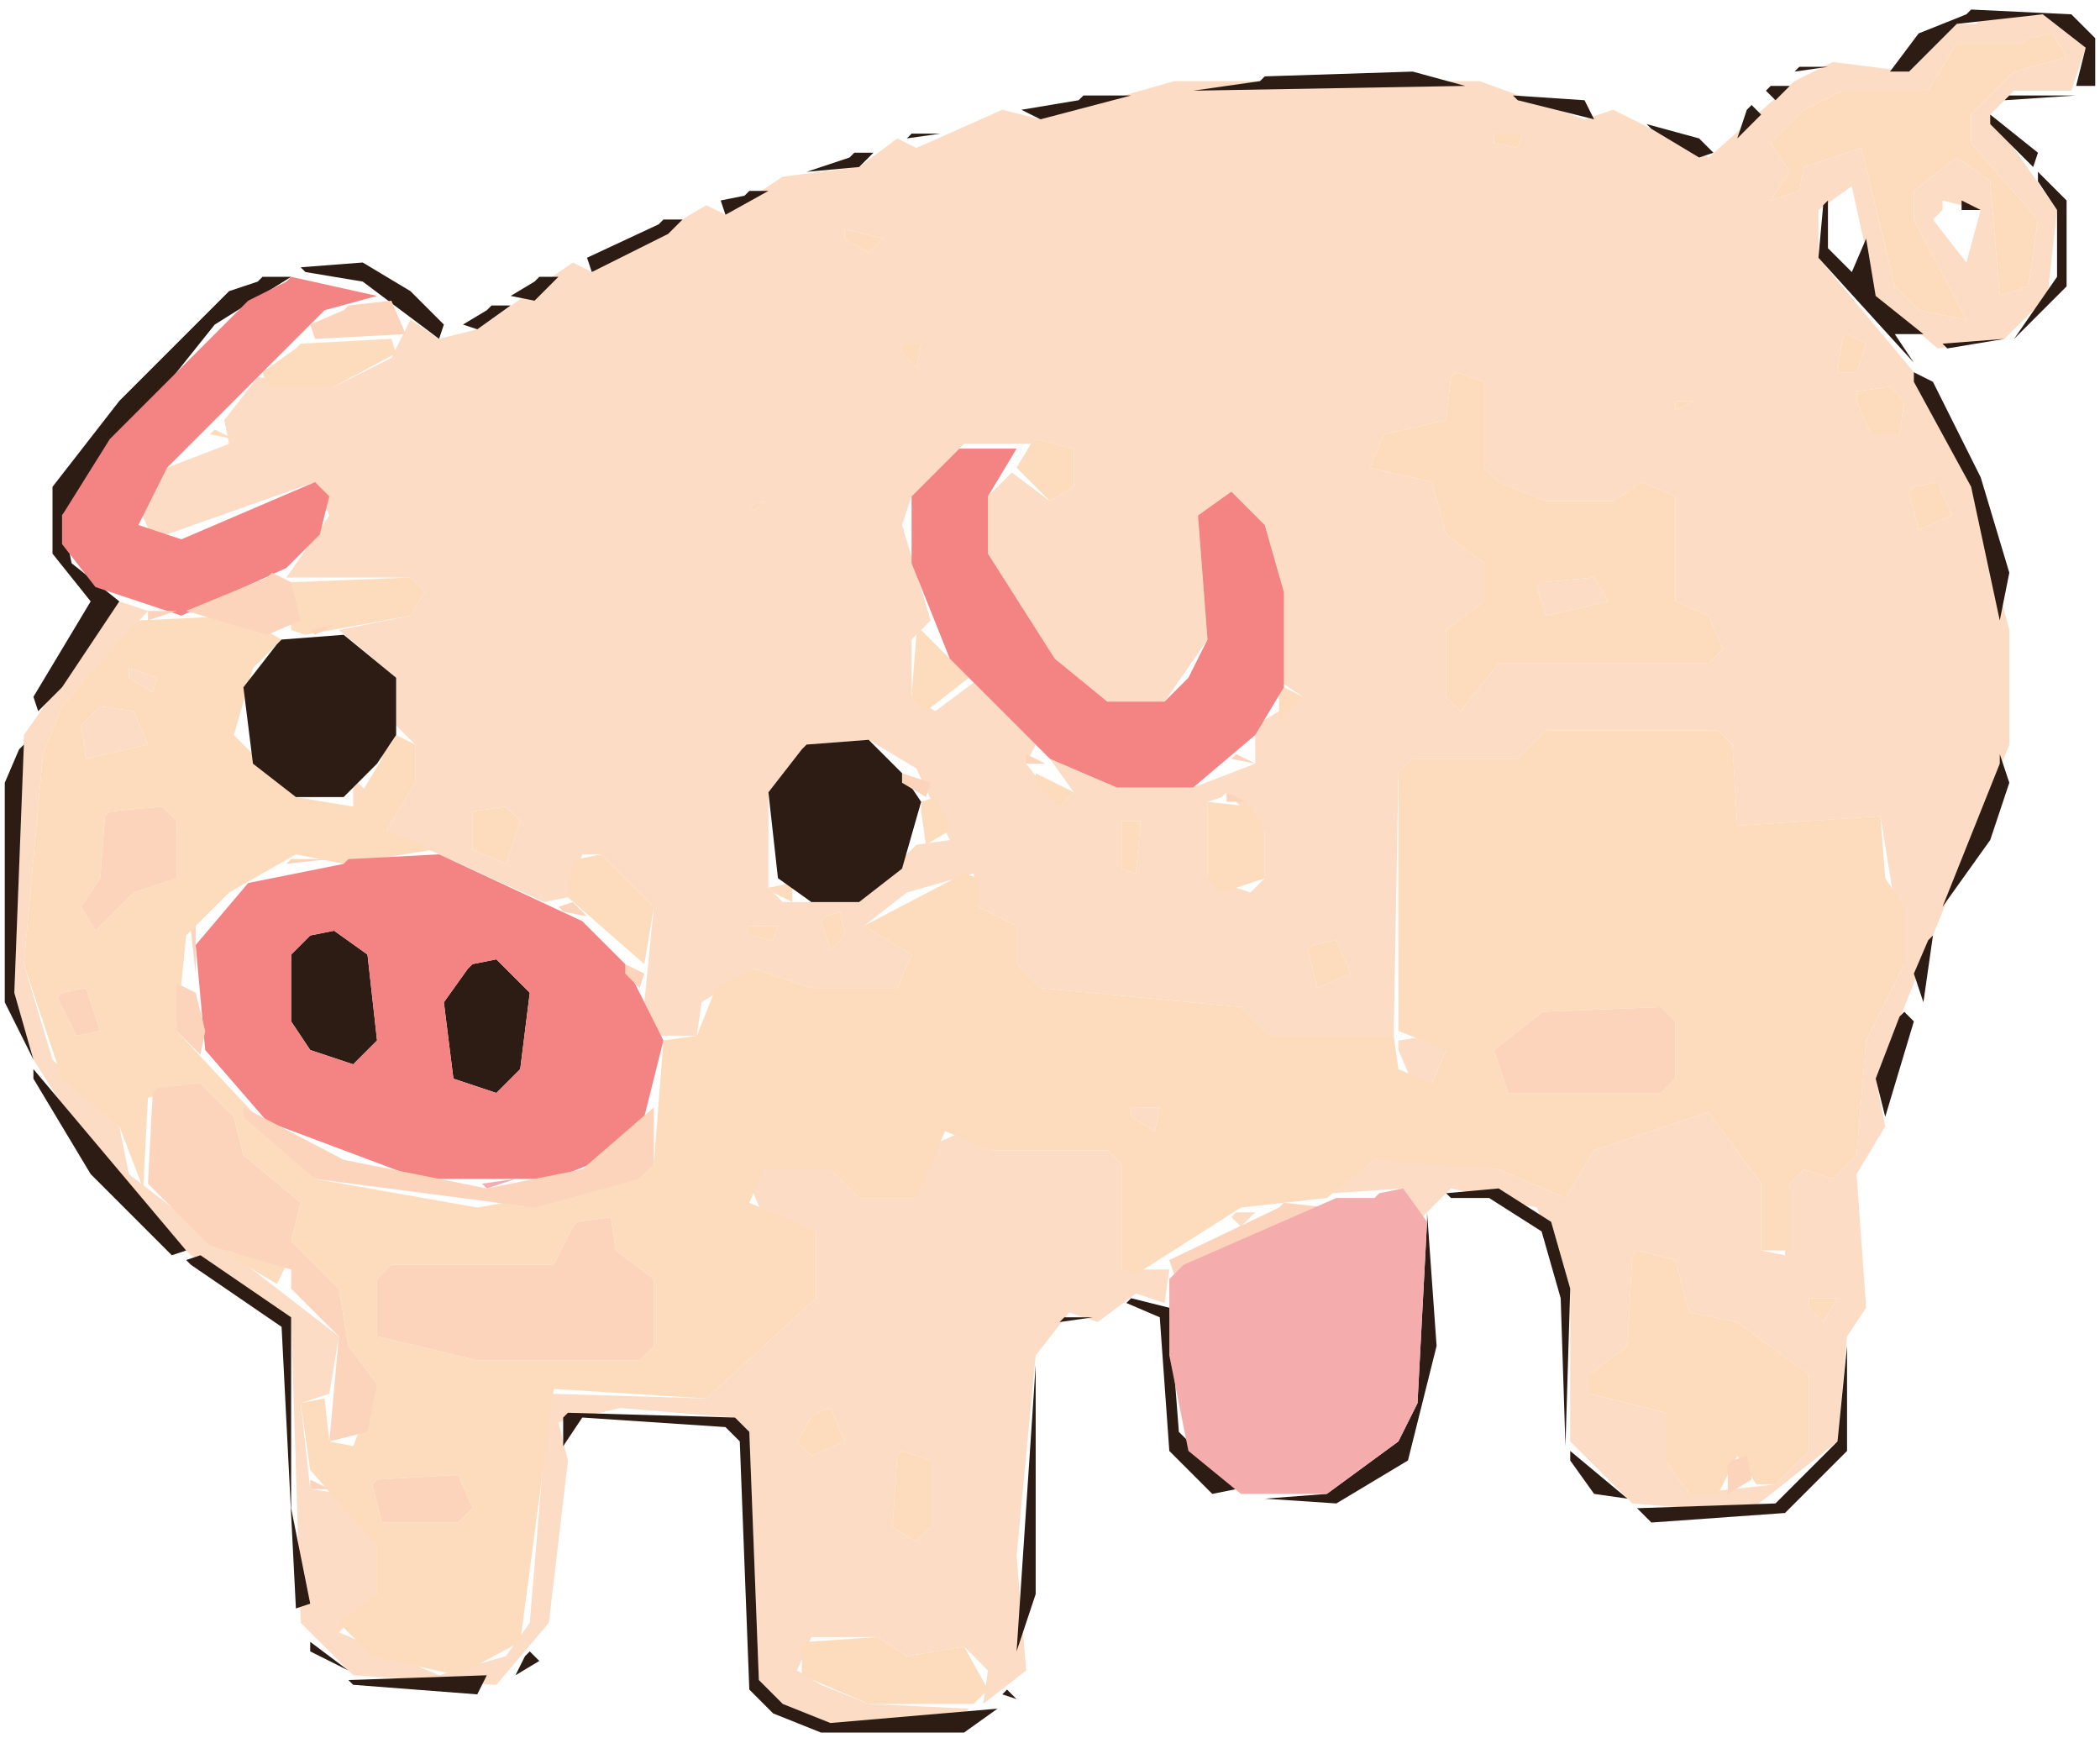
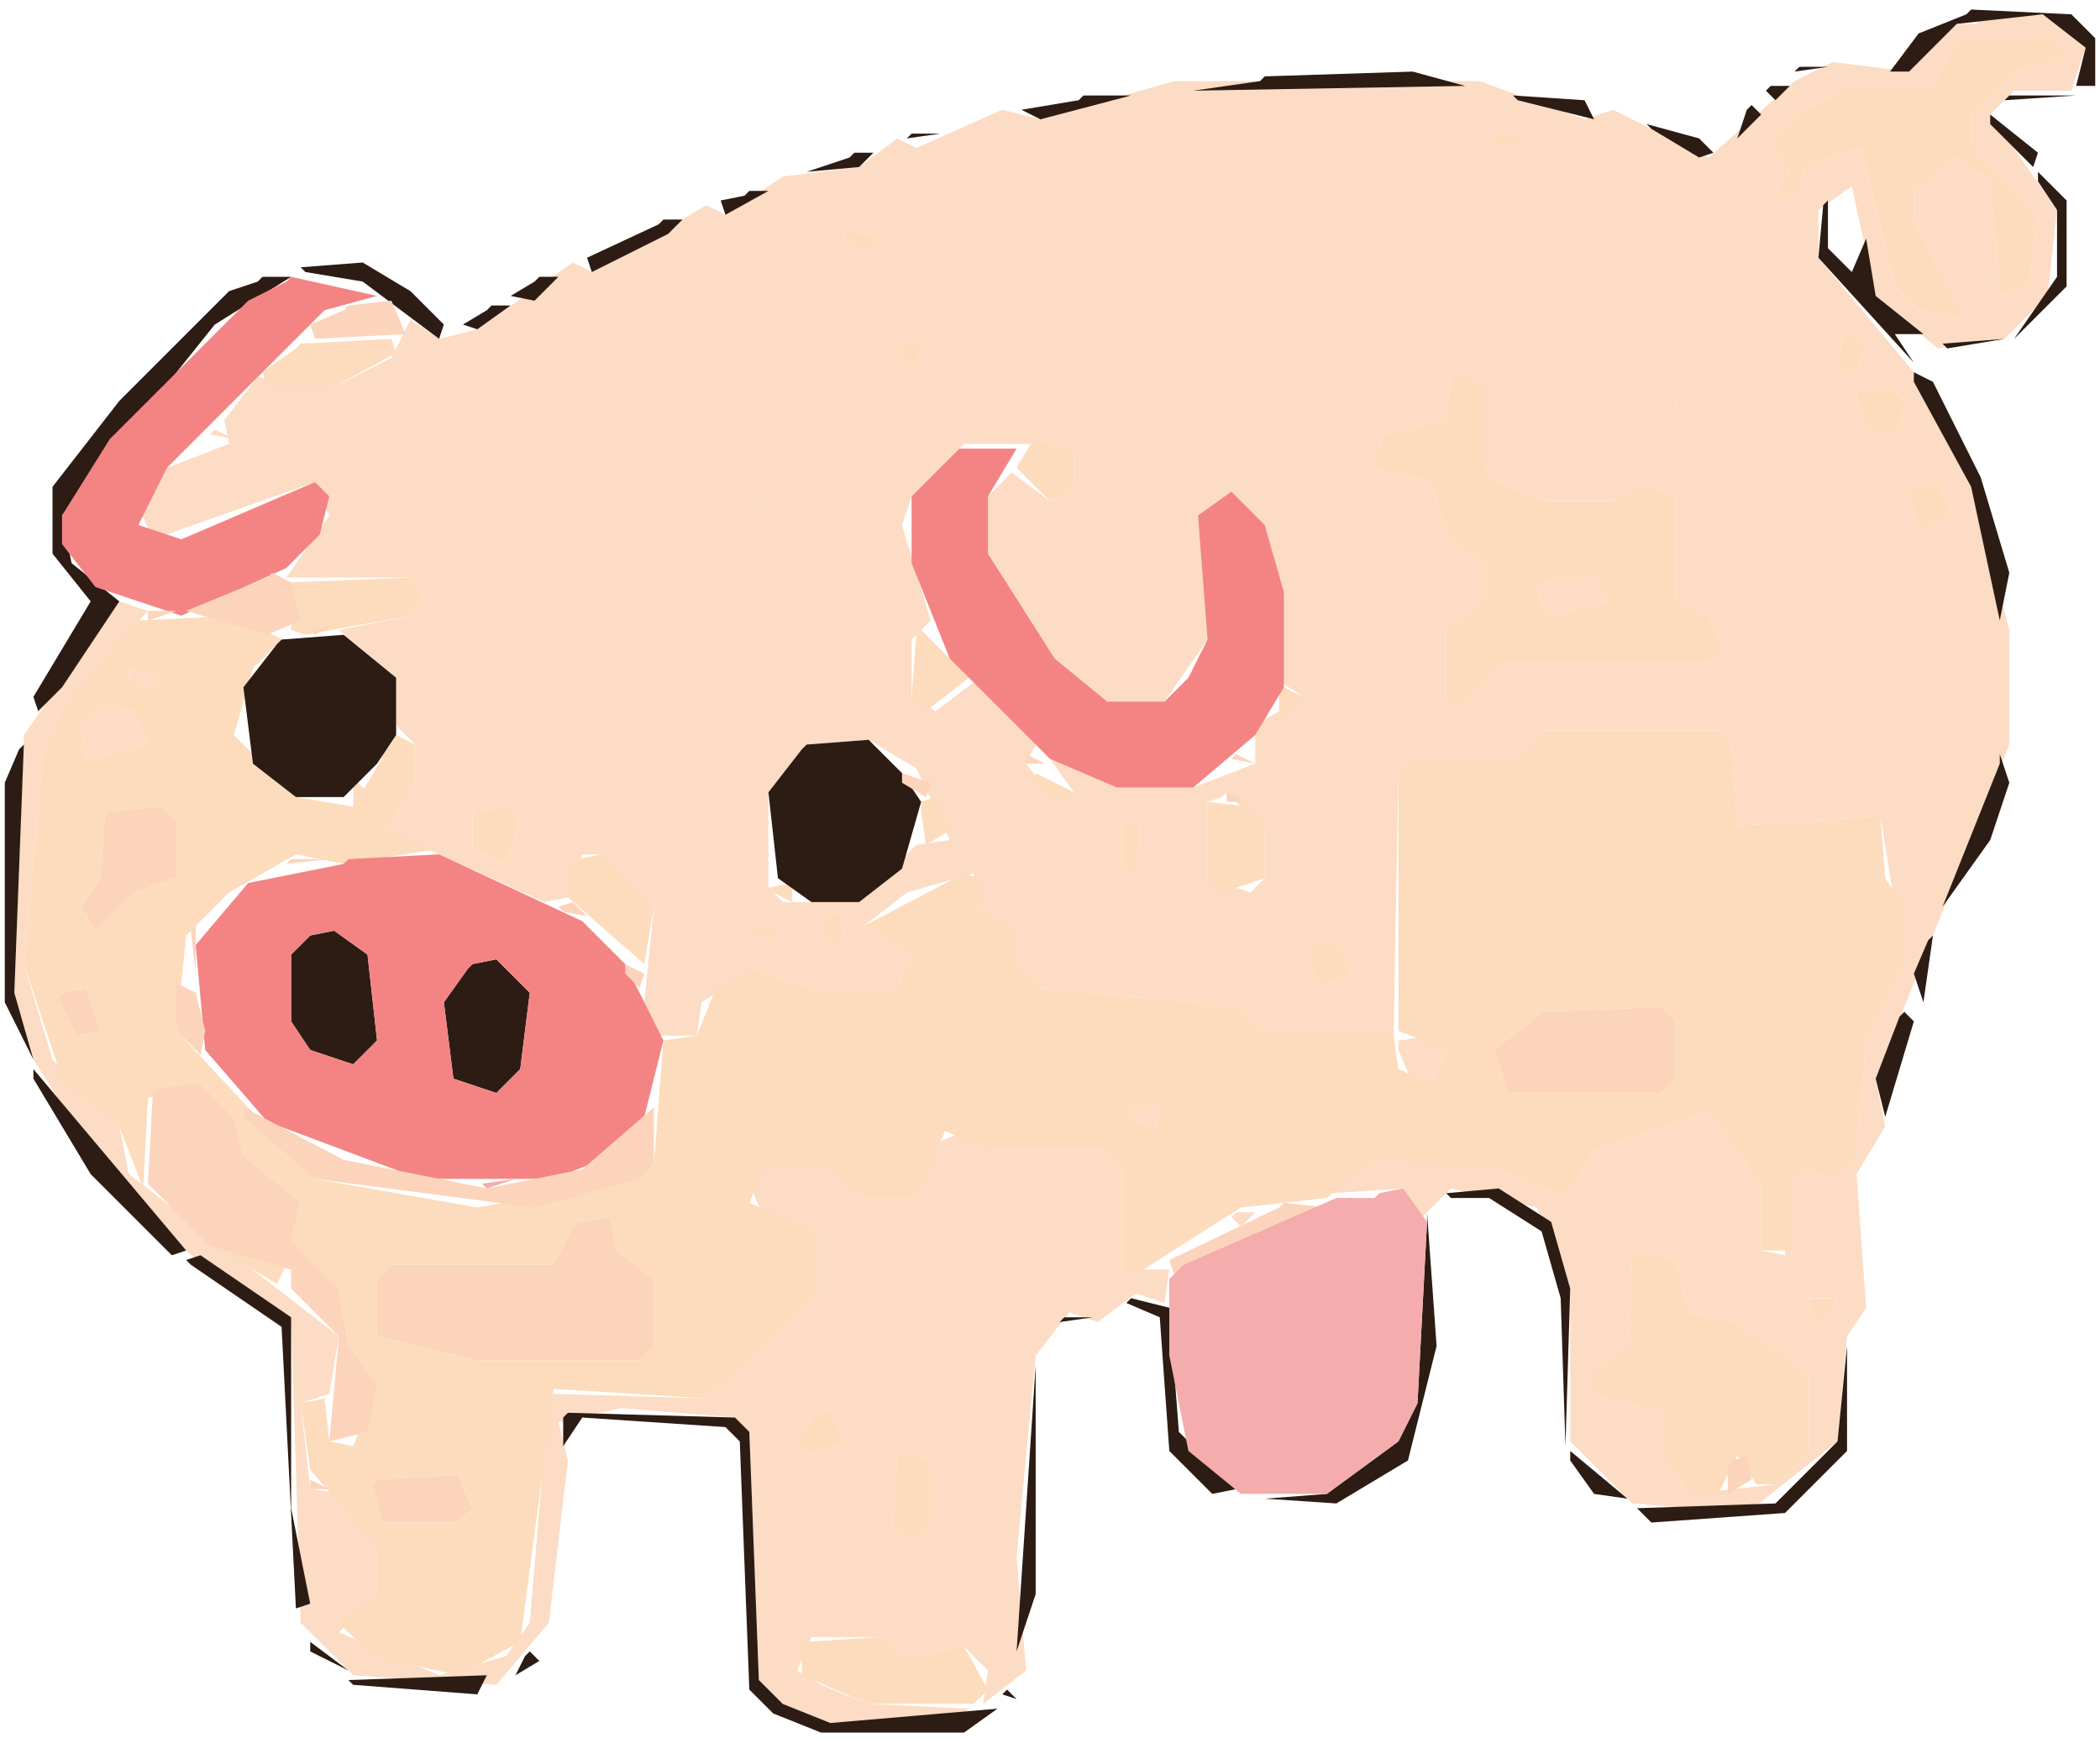
<svg xmlns="http://www.w3.org/2000/svg" viewBox="0 0 220 182" shape-rendering="geometricPrecision">
-   <path fill="rgb(252,220,196)" fill-rule="evenodd" d="M207.5 2.0L214.0 1.5L218.5 5.0L217.0 9.5L211.0 9.5L208.5 12.0L215.5 22.0L214.5 31.0L210.0 35.5L203.0 36.5L196.5 31.0L194.0 19.5L190.5 22.0L190.5 27.0L200.5 39.0L206.5 51.0L210.5 66.0L210.5 78.0L196.5 113.0L197.5 118.0L194.5 123.0L195.5 137.0L193.5 140.0L192.5 151.0L183.0 158.5L171.0 157.5L164.5 151.0L164.5 135.0L161.0 126.5L152.0 124.5L149.0 127.5L147.0 124.5L139.5 125.0L144.0 121.5L148.0 121.5L157.0 122.5L164.0 125.5L167.0 120.5L179.0 116.5L184.5 124.0L184.5 131.0L187.0 131.5L187.5 124.0L189.0 122.5L192.0 123.5L194.5 121.0L195.5 109.0L199.5 101.0L197.0 85.5L182.0 86.5L181.5 78.0L180.0 76.5L162.0 76.5L159.0 79.5L148.0 79.5L146.5 81.0L146.0 108.5L133.0 108.5L130.0 105.5L109.0 103.5L106.5 101.0L106.5 97.0L102.5 95.0L102.0 91.5L95.0 93.5L90.5 97.0L95.5 100.0L94.0 103.5L85.0 103.5L79.0 101.5L73.5 105.0L73.0 108.5L69.0 108.5L67.5 105.0L68.5 95.0L63.0 89.5L61.0 89.5L59.5 94.0L57.0 94.5L40.5 87.0L43.5 82.0L43.5 78.0L41.5 76.0L41.5 71.0L35.5 66.0L43.0 64.5L44.5 62.0L43.0 60.5L30.0 60.5L34.5 54.0L33.0 50.5L16.0 56.5L14.5 53.0L17.5 49.0L24.0 46.5L23.5 44.0L27.0 39.5L35.0 40.5L41.0 37.5L43.0 33.5L46.0 35.5L50.0 34.5L60.0 27.5L62.0 28.5L74.0 21.5L76.0 22.5L82.0 18.5L90.0 17.5L94.0 14.5L96.0 15.5L105.0 11.5L109.0 12.5L123.0 8.5L155.0 8.5L166.0 12.5L169.0 11.5L179.0 16.5L188.0 8.5L192.0 6.5L200.0 7.5L205.0 2.5L207.0 2.5ZM212.5 4.0L215.0 3.5L216.5 6.0L211.0 7.5L206.5 12.0L206.5 15.0L213.5 23.0L212.5 30.0L209.5 31.0L208.5 19.0L205.0 16.5L200.5 20.0L200.5 23.0L206.0 33.5L201.0 32.5L198.5 30.0L195.0 15.5L189.0 17.5L188.5 20.0L185.5 21.0L187.5 18.0L185.5 15.0L189.0 11.5L193.0 9.5L202.0 9.5L205.0 4.5L212.0 4.5ZM156.5 14.0L159.5 14.0L159.0 15.5L156.5 15.0ZM203.5 21.0L207.5 22.0L206.0 27.5L202.5 23.0L203.5 22.0ZM88.5 24.0L92.5 25.0L91.0 26.5L88.5 25.0ZM193.5 35.0L195.5 36.0L194.5 39.0L192.5 39.0L193.0 35.5ZM94.5 36.0L96.5 36.0L96.0 38.5L94.5 37.0ZM152.5 39.0L155.5 40.0L155.5 49.0L157.0 50.5L162.0 52.5L169.0 52.5L172.0 50.5L175.5 52.0L175.5 63.0L179.0 64.5L180.5 68.0L179.0 69.5L157.0 69.5L153.0 74.5L151.5 73.0L151.5 66.0L155.5 63.0L155.5 59.0L151.5 56.0L150.0 50.5L143.5 49.0L145.0 45.5L151.5 44.0L152.0 39.5ZM194.5 41.0L198.0 40.5L199.5 42.0L199.0 45.5L196.0 45.5L194.5 42.0ZM175.5 42.0L177.5 42.0L175.5 43.0ZM108.5 46.0L112.5 47.0L112.5 51.0L110.0 52.5L106.0 49.5L103.5 52.0L103.5 58.0L110.5 69.0L116.0 73.5L122.0 73.5L126.5 67.0L125.5 54.0L129.0 51.5L132.5 55.0L134.5 62.0L133.5 71.0L136.5 73.0L131.5 76.0L131.5 80.0L125.0 82.5L117.0 82.5L110.0 79.5L112.5 83.0L111.0 84.5L107.5 80.0L108.5 78.0L102.0 71.5L98.0 74.5L95.5 73.0L95.5 67.0L97.5 65.0L94.5 55.0L95.5 52.0L101.0 46.5L108.0 46.5ZM200.5 51.0L203.0 50.5L204.5 54.0L201.0 55.5L200.0 51.5ZM78.5 53.0L80.0 52.5L79.0 53.5ZM161.5 61.0L167.0 60.5L168.5 63.0L162.0 64.5L161.0 61.5ZM12.5 63.0L15.5 64.0L6.5 74.0L4.5 79.0L2.5 101.0L5.5 111.0L12.5 118.0L13.5 123.0L35.5 140.0L34.5 146.0L31.5 147.0L32.5 156.0L36.0 156.5L39.5 162.0L39.5 167.0L35.5 171.0L46.0 175.5L53.0 173.5L55.5 170.0L57.5 146.0L74.0 146.5L85.5 136.0L85.5 129.0L80.0 127.5L78.5 124.0L80.0 122.5L87.0 122.5L90.0 125.5L96.0 125.5L97.5 120.0L101.0 118.5L104.0 120.5L116.0 120.5L117.5 122.0L117.5 133.0L122.5 133.0L122.0 136.5L119.0 135.5L115.0 138.5L112.0 137.5L108.5 142.0L106.5 163.0L107.5 175.0L103.0 178.5L103.5 175.0L101.0 172.5L95.0 173.5L92.0 171.5L85.0 171.5L83.5 175.0L86.0 176.5L91.0 178.5L101.5 179.0L100.0 180.5L87.0 180.5L82.0 178.5L79.5 176.0L78.5 150.0L77.0 148.5L65.0 147.5L58.5 149.0L59.5 153.0L57.5 170.0L52.0 176.5L37.0 175.5L31.5 170.0L30.5 138.0L20.0 131.5L10.5 122.0L3.5 111.0L1.5 104.0L2.5 77.0L12.0 63.5ZM13.5 70.0L16.5 71.0L16.0 72.5L13.5 71.0ZM10.5 74.0L14.0 74.5L15.5 78.0L9.0 79.5L8.5 76.0L10.0 74.5ZM40.5 78.0L41.5 79.0L40.0 80.5L40.0 78.5ZM84.5 78.0L91.0 77.5L96.0 80.5L99.5 88.0L96.0 88.5L90.0 94.5L82.0 94.5L80.5 93.0L80.5 83.0L84.0 78.5ZM37.5 82.0L38.5 83.0L37.0 84.5L37.0 82.5ZM128.5 83.0L132.5 87.0L132.5 92.0L131.0 93.5L126.5 92.0L126.5 84.0L128.0 83.5ZM49.5 85.0L53.0 84.5L54.5 86.0L53.0 90.5L49.5 89.0L49.5 86.0ZM117.5 86.0L119.5 86.0L119.0 91.5L117.5 91.0L117.5 87.0ZM86.5 96.0L88.0 95.5L88.5 98.0L87.0 99.5L86.0 96.5ZM78.5 97.0L81.5 97.0L81.0 98.5L78.5 98.0ZM137.5 99.0L140.0 98.5L141.5 102.0L138.0 103.5L137.0 99.5ZM146.5 109.0L150.0 108.5L151.5 110.0L150.0 113.5L148.0 113.5L146.5 110.0ZM118.5 116.0L121.5 116.0L121.0 118.5L118.5 117.0ZM129.5 127.0L131.5 127.0L130.0 128.5L129.0 127.5ZM171.5 131.0L175.5 132.0L177.0 137.5L182.0 138.5L189.5 144.0L189.5 152.0L186.0 155.5L177.0 156.5L174.5 153.0L174.5 148.0L166.5 146.0L166.5 144.0L170.5 141.0L171.0 131.5ZM189.5 136.0L192.5 136.0L191.0 138.5L189.5 137.0ZM85.5 148.0L87.0 147.5L88.5 151.0L85.0 152.5L83.5 151.0L85.0 148.5ZM94.5 152.0L97.5 153.0L97.5 160.0L96.0 161.5L93.5 160.0L94.0 152.5Z" />
+   <path fill="rgb(252,220,196)" fill-rule="evenodd" d="M207.5 2.0L214.0 1.5L218.5 5.0L217.0 9.5L211.0 9.5L208.5 12.0L215.5 22.0L214.5 31.0L210.0 35.5L203.0 36.5L196.5 31.0L194.0 19.5L190.5 22.0L190.5 27.0L200.5 39.0L206.5 51.0L210.5 66.0L210.5 78.0L196.5 113.0L197.5 118.0L194.5 123.0L195.5 137.0L193.5 140.0L192.5 151.0L183.0 158.5L171.0 157.5L164.5 151.0L164.5 135.0L161.0 126.5L152.0 124.5L149.0 127.5L147.0 124.5L139.5 125.0L144.0 121.5L148.0 121.5L157.0 122.5L164.0 125.5L167.0 120.5L179.0 116.5L184.5 124.0L184.5 131.0L187.0 131.5L187.5 124.0L189.0 122.5L192.0 123.5L194.5 121.0L195.5 109.0L199.5 101.0L197.0 85.5L182.0 86.5L181.5 78.0L180.0 76.5L162.0 76.5L159.0 79.5L148.0 79.5L146.5 81.0L146.0 108.5L133.0 108.5L130.0 105.5L109.0 103.5L106.5 101.0L106.5 97.0L102.5 95.0L102.0 91.5L95.0 93.5L90.5 97.0L95.5 100.0L94.0 103.5L85.0 103.5L79.0 101.5L73.5 105.0L73.0 108.5L69.0 108.5L67.5 105.0L68.5 95.0L63.0 89.5L61.0 89.5L59.5 94.0L57.0 94.5L40.5 87.0L43.5 82.0L43.5 78.0L41.5 76.0L41.5 71.0L35.5 66.0L43.0 64.5L44.5 62.0L43.0 60.5L30.0 60.5L34.5 54.0L33.0 50.5L16.0 56.5L14.5 53.0L17.5 49.0L24.0 46.5L23.5 44.0L27.0 39.5L35.0 40.5L41.0 37.5L43.0 33.5L46.0 35.5L50.0 34.5L60.0 27.5L62.0 28.5L74.0 21.5L76.0 22.5L82.0 18.5L90.0 17.5L94.0 14.5L96.0 15.5L105.0 11.5L109.0 12.5L123.0 8.5L155.0 8.5L166.0 12.5L169.0 11.5L179.0 16.5L188.0 8.5L192.0 6.5L200.0 7.5L205.0 2.5L207.0 2.5ZM212.5 4.0L215.0 3.5L216.5 6.0L211.0 7.5L206.5 12.0L206.5 15.0L213.5 23.0L212.5 30.0L209.5 31.0L208.5 19.0L205.0 16.5L200.5 20.0L200.5 23.0L206.0 33.5L201.0 32.5L198.5 30.0L195.0 15.5L189.0 17.5L188.5 20.0L185.5 21.0L187.5 18.0L185.5 15.0L189.0 11.5L193.0 9.5L202.0 9.5L205.0 4.5L212.0 4.5ZM156.5 14.0L159.5 14.0L159.0 15.5L156.5 15.0ZM88.5 24.0L92.5 25.0L91.0 26.5L88.5 25.0ZM193.5 35.0L195.5 36.0L194.5 39.0L192.5 39.0L193.0 35.5ZM94.5 36.0L96.5 36.0L96.0 38.5L94.5 37.0ZM152.5 39.0L155.5 40.0L155.5 49.0L157.0 50.5L162.0 52.5L169.0 52.5L172.0 50.5L175.5 52.0L175.5 63.0L179.0 64.5L180.5 68.0L179.0 69.5L157.0 69.5L153.0 74.5L151.5 73.0L151.5 66.0L155.5 63.0L155.5 59.0L151.5 56.0L150.0 50.5L143.5 49.0L145.0 45.5L151.5 44.0L152.0 39.5ZM194.5 41.0L198.0 40.5L199.5 42.0L199.0 45.5L196.0 45.5L194.5 42.0ZM175.5 42.0L177.5 42.0L175.5 43.0ZM108.5 46.0L112.5 47.0L112.5 51.0L110.0 52.5L106.0 49.5L103.5 52.0L103.5 58.0L110.5 69.0L116.0 73.5L122.0 73.5L126.5 67.0L125.5 54.0L129.0 51.5L132.5 55.0L134.5 62.0L133.5 71.0L136.5 73.0L131.5 76.0L131.5 80.0L125.0 82.5L117.0 82.5L110.0 79.5L112.5 83.0L111.0 84.5L107.5 80.0L108.5 78.0L102.0 71.5L98.0 74.5L95.5 73.0L95.5 67.0L97.5 65.0L94.5 55.0L95.5 52.0L101.0 46.5L108.0 46.5ZM200.5 51.0L203.0 50.5L204.5 54.0L201.0 55.5L200.0 51.5ZM78.5 53.0L80.0 52.5L79.0 53.5ZM161.5 61.0L167.0 60.5L168.5 63.0L162.0 64.5L161.0 61.5ZM12.5 63.0L15.5 64.0L6.5 74.0L4.5 79.0L2.5 101.0L5.5 111.0L12.5 118.0L13.5 123.0L35.5 140.0L34.5 146.0L31.5 147.0L32.5 156.0L36.0 156.5L39.5 162.0L39.5 167.0L35.5 171.0L46.0 175.5L53.0 173.5L55.5 170.0L57.5 146.0L74.0 146.5L85.5 136.0L85.5 129.0L80.0 127.5L78.5 124.0L80.0 122.5L87.0 122.5L90.0 125.5L96.0 125.5L97.5 120.0L101.0 118.5L104.0 120.5L116.0 120.5L117.5 122.0L117.5 133.0L122.5 133.0L122.0 136.5L119.0 135.5L115.0 138.5L112.0 137.5L108.5 142.0L106.5 163.0L107.5 175.0L103.0 178.5L103.5 175.0L101.0 172.5L95.0 173.5L92.0 171.5L85.0 171.5L83.5 175.0L86.0 176.5L91.0 178.5L101.5 179.0L100.0 180.5L87.0 180.5L82.0 178.5L79.5 176.0L78.5 150.0L77.0 148.5L65.0 147.5L58.5 149.0L59.5 153.0L57.5 170.0L52.0 176.5L37.0 175.5L31.5 170.0L30.5 138.0L20.0 131.5L10.5 122.0L3.5 111.0L1.5 104.0L2.5 77.0L12.0 63.5ZM13.5 70.0L16.5 71.0L16.0 72.5L13.5 71.0ZM10.5 74.0L14.0 74.5L15.5 78.0L9.0 79.5L8.5 76.0L10.0 74.5ZM40.5 78.0L41.5 79.0L40.0 80.5L40.0 78.5ZM84.5 78.0L91.0 77.5L96.0 80.5L99.5 88.0L96.0 88.5L90.0 94.5L82.0 94.5L80.5 93.0L80.5 83.0L84.0 78.5ZM37.5 82.0L38.5 83.0L37.0 84.5L37.0 82.5ZM128.5 83.0L132.5 87.0L132.5 92.0L131.0 93.5L126.5 92.0L126.5 84.0L128.0 83.5ZM49.5 85.0L53.0 84.5L54.5 86.0L53.0 90.5L49.5 89.0L49.5 86.0ZM117.5 86.0L119.5 86.0L119.0 91.5L117.5 91.0L117.5 87.0ZM86.5 96.0L88.0 95.5L88.5 98.0L87.0 99.5L86.0 96.5ZM78.5 97.0L81.5 97.0L81.0 98.5L78.5 98.0ZM137.5 99.0L140.0 98.5L141.5 102.0L138.0 103.5L137.0 99.5ZM146.5 109.0L150.0 108.5L151.5 110.0L150.0 113.5L148.0 113.5L146.5 110.0ZM118.5 116.0L121.5 116.0L121.0 118.5L118.5 117.0ZM129.5 127.0L131.5 127.0L130.0 128.5L129.0 127.5ZM171.5 131.0L175.5 132.0L177.0 137.5L182.0 138.5L189.5 144.0L189.5 152.0L186.0 155.5L177.0 156.5L174.5 153.0L174.5 148.0L166.5 146.0L166.5 144.0L170.5 141.0L171.0 131.5ZM189.5 136.0L192.5 136.0L191.0 138.5L189.5 137.0ZM85.5 148.0L87.0 147.5L88.5 151.0L85.0 152.5L83.5 151.0L85.0 148.5ZM94.5 152.0L97.5 153.0L97.5 160.0L96.0 161.5L93.5 160.0L94.0 152.5Z" />
  <path fill="rgb(252,220,188)" fill-rule="evenodd" d="M212.5 4.0L215.0 3.5L216.5 6.0L211.0 7.5L206.5 12.0L206.5 15.0L213.5 23.0L212.5 30.0L209.5 31.0L208.5 19.0L205.0 16.5L200.5 20.0L200.5 23.0L206.0 33.5L201.0 32.5L198.5 30.0L195.0 15.5L189.0 17.5L188.5 20.0L185.5 21.0L187.5 18.0L185.5 15.0L189.0 11.5L193.0 9.5L202.0 9.5L205.0 4.5L212.0 4.5ZM156.5 14.0L159.5 14.0L159.0 15.5L156.5 15.0ZM88.5 24.0L92.5 25.0L91.0 26.5L88.5 25.0ZM193.5 35.0L195.5 36.0L194.5 39.0L192.5 39.0L193.0 35.5ZM31.5 36.0L41.0 35.5L41.5 37.0L35.0 40.5L28.0 40.5L27.5 39.0L31.0 36.5ZM94.5 36.0L96.5 36.0L96.0 38.5L94.5 37.0ZM152.5 39.0L155.5 40.0L155.5 49.0L157.0 50.5L162.0 52.5L169.0 52.5L172.0 50.5L175.5 52.0L175.5 63.0L179.0 64.5L180.5 68.0L179.0 69.5L157.0 69.5L153.0 74.5L151.5 73.0L151.5 66.0L155.5 63.0L155.5 59.0L151.5 56.0L150.0 50.5L143.5 49.0L145.0 45.5L151.5 44.0L152.0 39.5ZM194.5 41.0L198.0 40.5L199.5 42.0L199.0 45.5L196.0 45.5L194.5 42.0ZM175.5 42.0L177.5 42.0L175.5 43.0ZM22.5 45.0L24.5 46.0L22.0 45.5ZM108.5 46.0L112.5 47.0L112.5 51.0L110.0 52.5L106.5 49.0L108.0 46.5ZM200.5 51.0L203.0 50.5L204.5 54.0L201.0 55.5L200.0 51.5ZM78.5 53.0L80.0 52.5L79.0 53.5ZM30.5 61.0L43.0 60.5L44.5 62.0L43.0 64.5L32.0 66.5L30.5 66.0L30.5 62.0ZM161.5 61.0L167.0 60.5L168.5 63.0L162.0 64.5L161.0 61.5ZM14.5 65.0L25.0 64.5L29.5 67.0L26.5 70.0L24.5 77.0L31.0 83.5L37.0 84.5L41.5 77.0L43.5 78.0L43.5 82.0L40.5 87.0L45.5 89.0L36.0 90.5L31.0 89.5L24.0 93.5L19.5 98.0L18.5 108.0L33.0 123.5L50.0 126.5L67.0 123.5L68.5 122.0L69.5 109.0L73.0 108.5L75.0 103.5L79.0 101.5L85.0 103.5L94.0 103.5L95.5 100.0L90.5 97.0L101.0 91.5L102.5 92.0L102.5 95.0L106.5 97.0L106.5 101.0L109.0 103.5L130.0 105.5L133.0 108.5L146.0 108.5L146.5 112.0L150.0 113.5L151.5 110.0L146.5 108.0L146.5 81.0L148.0 79.5L159.0 79.5L162.0 76.5L180.0 76.5L181.5 78.0L182.0 86.5L197.0 85.5L197.5 92.0L199.5 95.0L199.5 101.0L195.5 109.0L194.5 121.0L192.0 123.5L189.0 122.5L187.5 124.0L187.5 131.0L184.5 131.0L184.5 124.0L179.0 116.5L167.0 120.5L164.0 125.5L157.0 122.5L144.0 121.5L139.0 125.5L130.0 126.5L119.0 133.5L117.5 133.0L117.5 122.0L116.0 120.5L104.0 120.5L99.0 118.5L96.0 125.5L90.0 125.5L87.0 122.5L80.0 122.5L78.5 126.0L85.5 129.0L85.5 136.0L74.0 146.5L58.0 145.5L54.5 172.0L48.0 175.5L39.0 173.5L35.5 170.0L39.5 167.0L39.5 162.0L32.5 154.0L31.5 147.0L34.0 146.5L34.5 151.0L37.0 151.5L39.5 145.0L36.5 141.0L35.5 135.0L30.5 130.0L31.5 126.0L25.5 121.0L24.5 117.0L21.0 113.5L15.5 115.0L15.0 124.5L12.5 118.0L6.5 113.0L2.5 101.0L4.5 79.0L6.5 74.0L14.0 65.5ZM96.5 66.0L101.5 71.0L97.0 74.5L95.5 73.0L96.0 66.5ZM13.5 70.0L16.5 71.0L16.0 72.5L13.5 71.0ZM134.5 72.0L136.5 73.0L134.0 75.5L134.0 72.5ZM10.5 74.0L14.0 74.5L15.5 78.0L9.0 79.5L8.5 76.0L10.0 74.5ZM108.5 81.0L112.5 83.0L111.0 84.5L108.5 82.0ZM96.5 84.0L98.0 83.5L99.5 87.0L97.0 88.5L96.5 85.0ZM126.5 84.0L131.0 84.5L132.5 87.0L132.5 92.0L128.0 93.5L126.5 92.0L126.5 85.0ZM11.5 85.0L17.0 84.5L18.5 86.0L18.5 92.0L14.0 93.5L10.0 97.5L8.5 95.0L10.5 92.0L11.0 85.5ZM49.5 85.0L53.0 84.5L54.5 86.0L53.0 90.5L49.5 89.0L49.5 86.0ZM117.5 86.0L119.5 86.0L119.0 91.5L117.5 91.0L117.5 87.0ZM60.5 90.0L63.0 89.5L68.5 95.0L67.5 101.0L59.5 94.0L60.0 90.5ZM80.5 93.0L83.0 92.5L83.0 94.5L81.0 93.5ZM86.5 96.0L88.0 95.5L88.5 98.0L87.0 99.5L86.0 96.5ZM78.5 97.0L81.5 97.0L81.0 98.5L78.5 98.0ZM137.5 99.0L140.0 98.5L141.5 102.0L138.0 103.5L137.0 99.5ZM6.5 104.0L9.0 103.5L10.5 108.0L8.0 108.5L6.0 104.5ZM161.5 106.0L174.0 105.5L175.5 107.0L175.5 113.0L174.0 114.5L158.0 114.5L156.5 110.0L161.0 106.5ZM118.5 116.0L121.5 116.0L121.0 118.5L118.5 117.0ZM60.5 128.0L64.0 127.5L64.5 131.0L68.5 134.0L68.5 141.0L67.0 142.5L50.0 142.5L39.5 140.0L39.5 134.0L41.0 132.5L58.0 132.5L60.0 128.5ZM23.5 131.0L30.0 132.5L29.0 134.5L24.0 131.5ZM171.5 131.0L175.5 132.0L177.0 137.5L182.0 138.5L189.5 144.0L189.5 152.0L186.0 155.5L184.0 155.5L182.0 152.5L180.0 156.5L177.0 156.5L174.5 153.0L174.5 148.0L166.5 146.0L166.5 144.0L170.5 141.0L171.0 131.5ZM189.5 136.0L192.5 136.0L191.0 138.5L189.5 137.0ZM85.5 148.0L87.0 147.5L88.5 151.0L85.0 152.5L83.5 151.0L85.0 148.5ZM94.5 152.0L97.5 153.0L97.5 160.0L96.0 161.5L93.5 160.0L94.0 152.5ZM39.5 155.0L48.0 154.5L49.5 158.0L48.0 159.5L40.0 159.5L39.0 155.5ZM84.5 172.0L92.0 171.5L95.0 173.5L101.0 172.5L103.5 177.0L102.0 178.5L91.0 178.5L84.0 175.5L84.0 172.5Z" />
-   <path fill="rgb(44,28,20)" fill-rule="evenodd" d="M206.5 1.0L217.0 1.5L219.5 4.0L219.5 9.0L217.5 9.0L218.5 5.0L214.0 1.5L205.0 2.5L200.0 7.5L198.0 7.5L201.0 3.5L206.0 1.5ZM188.5 7.0L191.5 7.0L188.0 7.5ZM132.5 8.0L148.0 7.5L153.5 9.0L125.0 9.5L132.0 8.5ZM185.5 9.0L187.5 9.0L186.0 10.5L185.0 9.5ZM113.5 10.0L118.5 10.0L109.0 12.5L107.0 11.5L113.0 10.5ZM158.5 10.0L166.0 10.5L167.0 12.5L159.0 10.5ZM210.5 10.0L217.5 10.0L210.0 10.5ZM183.5 11.0L184.5 12.0L182.0 14.5L183.0 11.5ZM208.5 12.0L213.5 16.0L213.0 17.5L208.5 13.0ZM172.5 13.0L178.0 14.5L179.5 16.0L178.0 16.5L173.0 13.5ZM95.5 14.0L98.5 14.0L95.0 14.5ZM89.5 16.0L91.5 16.0L90.0 17.5L84.5 18.0L89.0 16.5ZM213.5 18.0L216.5 21.0L216.5 30.0L211.0 35.5L215.5 29.0L215.5 22.0L213.5 19.0ZM78.5 20.0L80.5 20.0L76.0 22.5L75.5 21.0L78.0 20.5ZM191.5 21.0L191.5 26.0L194.0 28.5L195.5 25.0L196.5 31.0L201.5 35.0L198.5 35.0L200.5 38.0L190.5 27.0L191.0 21.5ZM205.5 21.0L207.5 22.0L205.5 22.0ZM69.5 23.0L71.5 23.0L70.0 24.5L62.0 28.5L61.5 27.0L69.0 23.5ZM31.5 28.0L38.0 27.5L43.0 30.5L46.5 34.0L46.0 35.5L38.0 29.5L32.0 28.5ZM27.5 29.0L30.5 29.0L22.5 34.0L6.5 54.0L7.5 59.0L12.5 63.0L6.5 72.0L4.0 74.5L3.5 73.0L9.5 63.0L5.5 58.0L5.5 51.0L12.5 42.0L24.0 30.5L27.0 29.5ZM56.5 29.0L58.5 29.0L56.0 31.5L53.5 31.0L56.0 29.5ZM51.5 32.0L53.5 32.0L50.0 34.5L48.5 34.0L51.0 32.5ZM203.5 36.0L210.0 35.5L204.0 36.5ZM200.5 39.0L202.5 40.0L207.5 50.0L210.5 60.0L209.5 65.0L206.5 51.0L200.5 40.0ZM29.5 67.0L36.0 66.5L41.5 71.0L41.5 77.0L39.5 80.0L36.0 83.5L31.0 83.5L26.5 80.0L25.5 72.0L29.0 67.5ZM2.5 78.0L1.5 104.0L3.5 111.0L0.5 105.0L0.5 82.0L2.0 78.5ZM84.5 78.0L91.0 77.5L94.5 81.0L96.5 84.0L94.5 91.0L90.0 94.5L85.0 94.5L81.5 92.0L80.5 83.0L84.0 78.5ZM209.5 79.0L210.5 82.0L208.5 88.0L203.5 95.0L209.5 80.0ZM32.5 98.0L35.0 97.5L38.5 100.0L39.5 109.0L37.0 111.5L32.5 110.0L30.5 107.0L30.5 100.0L32.0 98.5ZM202.5 98.0L201.5 105.0L200.5 102.0L202.0 98.5ZM49.5 101.0L52.0 100.5L55.5 104.0L54.5 112.0L52.0 114.5L47.5 113.0L46.5 105.0L49.0 101.5ZM199.5 106.0L200.5 107.0L197.5 117.0L196.5 113.0L199.0 106.5ZM3.5 112.0L19.5 131.0L18.0 131.5L9.5 123.0L3.5 113.0ZM151.5 125.0L157.0 124.5L162.5 128.0L164.5 135.0L164.0 151.5L163.5 136.0L161.5 129.0L156.0 125.5L152.0 125.5ZM149.5 127.0L150.5 141.0L147.5 153.0L140.0 157.5L132.5 157.0L139.0 156.5L146.5 151.0L148.5 147.0L149.5 128.0ZM19.5 132.0L21.0 131.5L30.5 138.0L30.5 158.0L32.5 168.0L31.0 168.5L29.5 139.0L20.0 132.5ZM118.5 136.0L122.5 137.0L123.5 150.0L129.5 156.0L127.0 156.5L122.5 152.0L121.5 138.0L118.0 136.5ZM111.5 138.0L114.5 138.0L111.0 138.5ZM193.5 140.0L193.5 152.0L187.0 158.5L173.0 159.5L171.5 158.0L186.0 157.5L192.5 151.0L193.5 141.0ZM108.5 142.0L108.5 167.0L106.5 173.0L108.5 143.0ZM59.5 148.0L77.0 148.5L78.5 150.0L79.5 176.0L82.0 178.5L87.0 180.5L104.5 179.0L101.0 181.5L86.0 181.5L81.0 179.5L78.5 177.0L77.5 151.0L76.0 149.5L61.0 148.5L59.0 151.5L59.0 148.5ZM164.5 152.0L170.5 157.0L167.0 156.5L164.5 153.0ZM32.5 172.0L36.5 175.0L32.5 173.0ZM55.5 173.0L56.5 174.0L54.0 175.5L55.0 173.5ZM36.5 176.0L51.0 175.5L50.0 177.5L37.0 176.5ZM105.5 177.0L106.5 178.0L105.0 177.5Z" />
+   <path fill="rgb(44,28,20)" fill-rule="evenodd" d="M206.5 1.0L217.0 1.5L219.5 4.0L219.5 9.0L217.5 9.0L218.5 5.0L214.0 1.5L205.0 2.5L200.0 7.5L198.0 7.5L201.0 3.5L206.0 1.5ZM188.5 7.0L191.5 7.0L188.0 7.5ZM132.5 8.0L148.0 7.5L153.5 9.0L125.0 9.5L132.0 8.5ZM185.5 9.0L187.5 9.0L186.0 10.5L185.0 9.5ZM113.5 10.0L118.5 10.0L109.0 12.5L107.0 11.5L113.0 10.5ZM158.5 10.0L166.0 10.5L167.0 12.5L159.0 10.5ZM210.5 10.0L217.5 10.0L210.0 10.5ZM183.5 11.0L184.5 12.0L182.0 14.5L183.0 11.5ZM208.5 12.0L213.5 16.0L213.0 17.5L208.5 13.0ZM172.5 13.0L178.0 14.5L179.5 16.0L178.0 16.5L173.0 13.5ZM95.5 14.0L98.5 14.0L95.0 14.5ZM89.5 16.0L91.5 16.0L90.0 17.5L84.5 18.0L89.0 16.5ZM213.5 18.0L216.5 21.0L216.5 30.0L211.0 35.5L215.5 29.0L215.5 22.0L213.5 19.0ZM78.5 20.0L80.5 20.0L76.0 22.5L75.5 21.0L78.0 20.5ZM191.5 21.0L191.5 26.0L194.0 28.5L195.5 25.0L196.5 31.0L201.5 35.0L198.5 35.0L200.5 38.0L190.5 27.0L191.0 21.5ZM69.5 23.0L71.5 23.0L70.0 24.5L62.0 28.5L61.5 27.0L69.0 23.5ZM31.5 28.0L38.0 27.5L43.0 30.5L46.5 34.0L46.0 35.5L38.0 29.5L32.0 28.5ZM27.5 29.0L30.5 29.0L22.5 34.0L6.5 54.0L7.5 59.0L12.5 63.0L6.5 72.0L4.0 74.5L3.5 73.0L9.5 63.0L5.5 58.0L5.5 51.0L12.5 42.0L24.0 30.5L27.0 29.5ZM56.5 29.0L58.5 29.0L56.0 31.5L53.5 31.0L56.0 29.5ZM51.5 32.0L53.5 32.0L50.0 34.5L48.5 34.0L51.0 32.5ZM203.5 36.0L210.0 35.5L204.0 36.5ZM200.5 39.0L202.5 40.0L207.5 50.0L210.5 60.0L209.5 65.0L206.5 51.0L200.5 40.0ZM29.5 67.0L36.0 66.5L41.5 71.0L41.5 77.0L39.5 80.0L36.0 83.5L31.0 83.5L26.5 80.0L25.5 72.0L29.0 67.5ZM2.5 78.0L1.5 104.0L3.5 111.0L0.5 105.0L0.5 82.0L2.0 78.5ZM84.5 78.0L91.0 77.5L94.5 81.0L96.5 84.0L94.5 91.0L90.0 94.5L85.0 94.5L81.5 92.0L80.5 83.0L84.0 78.5ZM209.5 79.0L210.5 82.0L208.5 88.0L203.5 95.0L209.5 80.0ZM32.5 98.0L35.0 97.5L38.5 100.0L39.5 109.0L37.0 111.5L32.5 110.0L30.5 107.0L30.5 100.0L32.0 98.5ZM202.5 98.0L201.5 105.0L200.5 102.0L202.0 98.5ZM49.5 101.0L52.0 100.5L55.5 104.0L54.5 112.0L52.0 114.5L47.5 113.0L46.5 105.0L49.0 101.5ZM199.5 106.0L200.5 107.0L197.5 117.0L196.5 113.0L199.0 106.5ZM3.5 112.0L19.5 131.0L18.0 131.5L9.5 123.0L3.5 113.0ZM151.5 125.0L157.0 124.5L162.5 128.0L164.5 135.0L164.0 151.5L163.5 136.0L161.5 129.0L156.0 125.5L152.0 125.5ZM149.5 127.0L150.5 141.0L147.5 153.0L140.0 157.5L132.5 157.0L139.0 156.5L146.5 151.0L148.5 147.0L149.5 128.0ZM19.5 132.0L21.0 131.5L30.5 138.0L30.5 158.0L32.5 168.0L31.0 168.5L29.5 139.0L20.0 132.5ZM118.5 136.0L122.5 137.0L123.5 150.0L129.5 156.0L127.0 156.5L122.5 152.0L121.5 138.0L118.0 136.5ZM111.5 138.0L114.5 138.0L111.0 138.5ZM193.5 140.0L193.5 152.0L187.0 158.5L173.0 159.5L171.5 158.0L186.0 157.5L192.5 151.0L193.5 141.0ZM108.5 142.0L108.5 167.0L106.5 173.0L108.5 143.0ZM59.5 148.0L77.0 148.5L78.5 150.0L79.5 176.0L82.0 178.5L87.0 180.5L104.5 179.0L101.0 181.5L86.0 181.5L81.0 179.5L78.5 177.0L77.5 151.0L76.0 149.5L61.0 148.5L59.0 151.5L59.0 148.5ZM164.5 152.0L170.5 157.0L167.0 156.5L164.5 153.0ZM32.5 172.0L36.5 175.0L32.5 173.0ZM55.5 173.0L56.5 174.0L54.0 175.5L55.0 173.5ZM36.5 176.0L51.0 175.5L50.0 177.5L37.0 176.5ZM105.5 177.0L106.5 178.0L105.0 177.5Z" />
  <path fill="rgb(244,132,132)" fill-rule="evenodd" d="M30.5 29.0L39.5 31.0L34.0 32.5L17.5 49.0L14.5 55.0L19.0 56.5L33.0 50.5L34.5 52.0L33.5 56.0L30.0 59.5L19.0 64.5L10.0 61.5L6.5 57.0L6.5 54.0L11.5 46.0L26.0 31.5L30.0 29.5ZM100.5 47.0L106.5 47.0L103.5 52.0L103.5 58.0L110.5 69.0L116.0 73.5L122.0 73.5L124.5 71.0L126.5 67.0L125.5 54.0L129.0 51.5L132.5 55.0L134.5 62.0L134.5 72.0L131.5 77.0L125.0 82.5L117.0 82.5L110.0 79.5L99.5 69.0L95.5 59.0L95.5 52.0L100.0 47.5ZM36.5 90.0L46.0 89.5L61.0 96.5L65.5 101.0L69.5 109.0L67.5 117.0L63.0 121.5L58.0 123.5L44.0 123.5L28.0 117.5L21.5 110.0L20.5 99.0L26.0 92.5L36.0 90.5ZM32.5 98.0L35.0 97.5L38.5 100.0L39.5 109.0L37.0 111.5L32.5 110.0L30.5 107.0L30.5 100.0L32.0 98.5ZM49.5 101.0L52.0 100.5L55.5 104.0L54.5 112.0L52.0 114.5L47.5 113.0L46.5 105.0L49.0 101.5Z" />
  <path fill="rgb(252,212,188)" fill-rule="evenodd" d="M36.5 32.0L41.0 31.5L42.5 35.0L33.0 35.5L32.5 34.0L36.0 32.5ZM28.5 60.0L30.5 61.0L31.5 65.0L28.0 66.5L19.5 64.0L28.0 60.5ZM15.5 64.0L18.5 64.0L15.5 65.0ZM32.5 66.0L35.0 65.5L33.0 66.5ZM107.5 79.0L109.5 80.0L107.5 80.0ZM129.5 79.0L131.5 80.0L129.0 79.5ZM94.5 81.0L97.5 82.0L97.0 83.5L94.5 82.0ZM128.5 83.0L130.5 84.0L128.5 84.0ZM11.5 85.0L17.0 84.5L18.5 86.0L18.5 92.0L14.0 93.5L10.0 97.5L8.5 95.0L10.5 92.0L11.0 85.5ZM30.5 90.0L34.5 90.0L30.0 90.5ZM58.5 95.0L60.0 94.5L61.5 96.0L59.0 95.5ZM20.5 97.0L20.5 102.0L20.0 97.5ZM65.5 101.0L67.5 102.0L67.0 103.5L65.5 102.0ZM18.5 103.0L20.5 104.0L21.5 108.0L21.0 110.5L18.5 108.0L18.5 104.0ZM6.5 104.0L9.0 103.5L10.5 108.0L8.0 108.5L6.0 104.5ZM161.5 106.0L174.0 105.5L175.5 107.0L175.5 113.0L174.0 114.5L158.0 114.5L156.5 110.0L161.0 106.5ZM16.5 114.0L21.0 113.5L24.5 117.0L25.5 121.0L31.5 126.0L30.5 130.0L35.5 135.0L36.5 141.0L39.5 145.0L38.5 150.0L34.5 151.0L35.5 140.0L30.5 135.0L30.5 133.0L22.0 130.5L15.5 124.0L16.0 114.5ZM25.5 116.0L36.0 121.5L51.0 124.5L61.0 122.5L68.5 116.0L68.5 122.0L67.0 123.5L56.0 126.5L33.0 123.5L25.5 117.0ZM134.5 126.0L139.0 126.5L123.0 133.5L122.5 132.0L134.0 126.5ZM60.5 128.0L64.0 127.5L64.5 131.0L68.5 134.0L68.5 141.0L67.0 142.5L50.0 142.5L39.5 140.0L39.5 134.0L41.0 132.5L58.0 132.5L60.0 128.5ZM181.5 153.0L183.0 152.5L183.5 155.0L181.0 156.5L181.0 153.5ZM32.5 155.0L34.5 156.0L32.5 156.0ZM39.5 155.0L48.0 154.5L49.5 158.0L48.0 159.5L40.0 159.5L39.0 155.5Z" />
  <path fill="rgb(244,172,172)" fill-rule="evenodd" d="M50.5 124.0L54.0 123.5L51.0 124.5ZM144.5 125.0L147.0 124.5L149.5 128.0L148.5 147.0L146.5 151.0L139.0 156.5L130.0 156.5L124.5 152.0L122.5 142.0L122.5 134.0L124.0 132.5L140.0 125.5L144.0 125.5Z" />
</svg>
